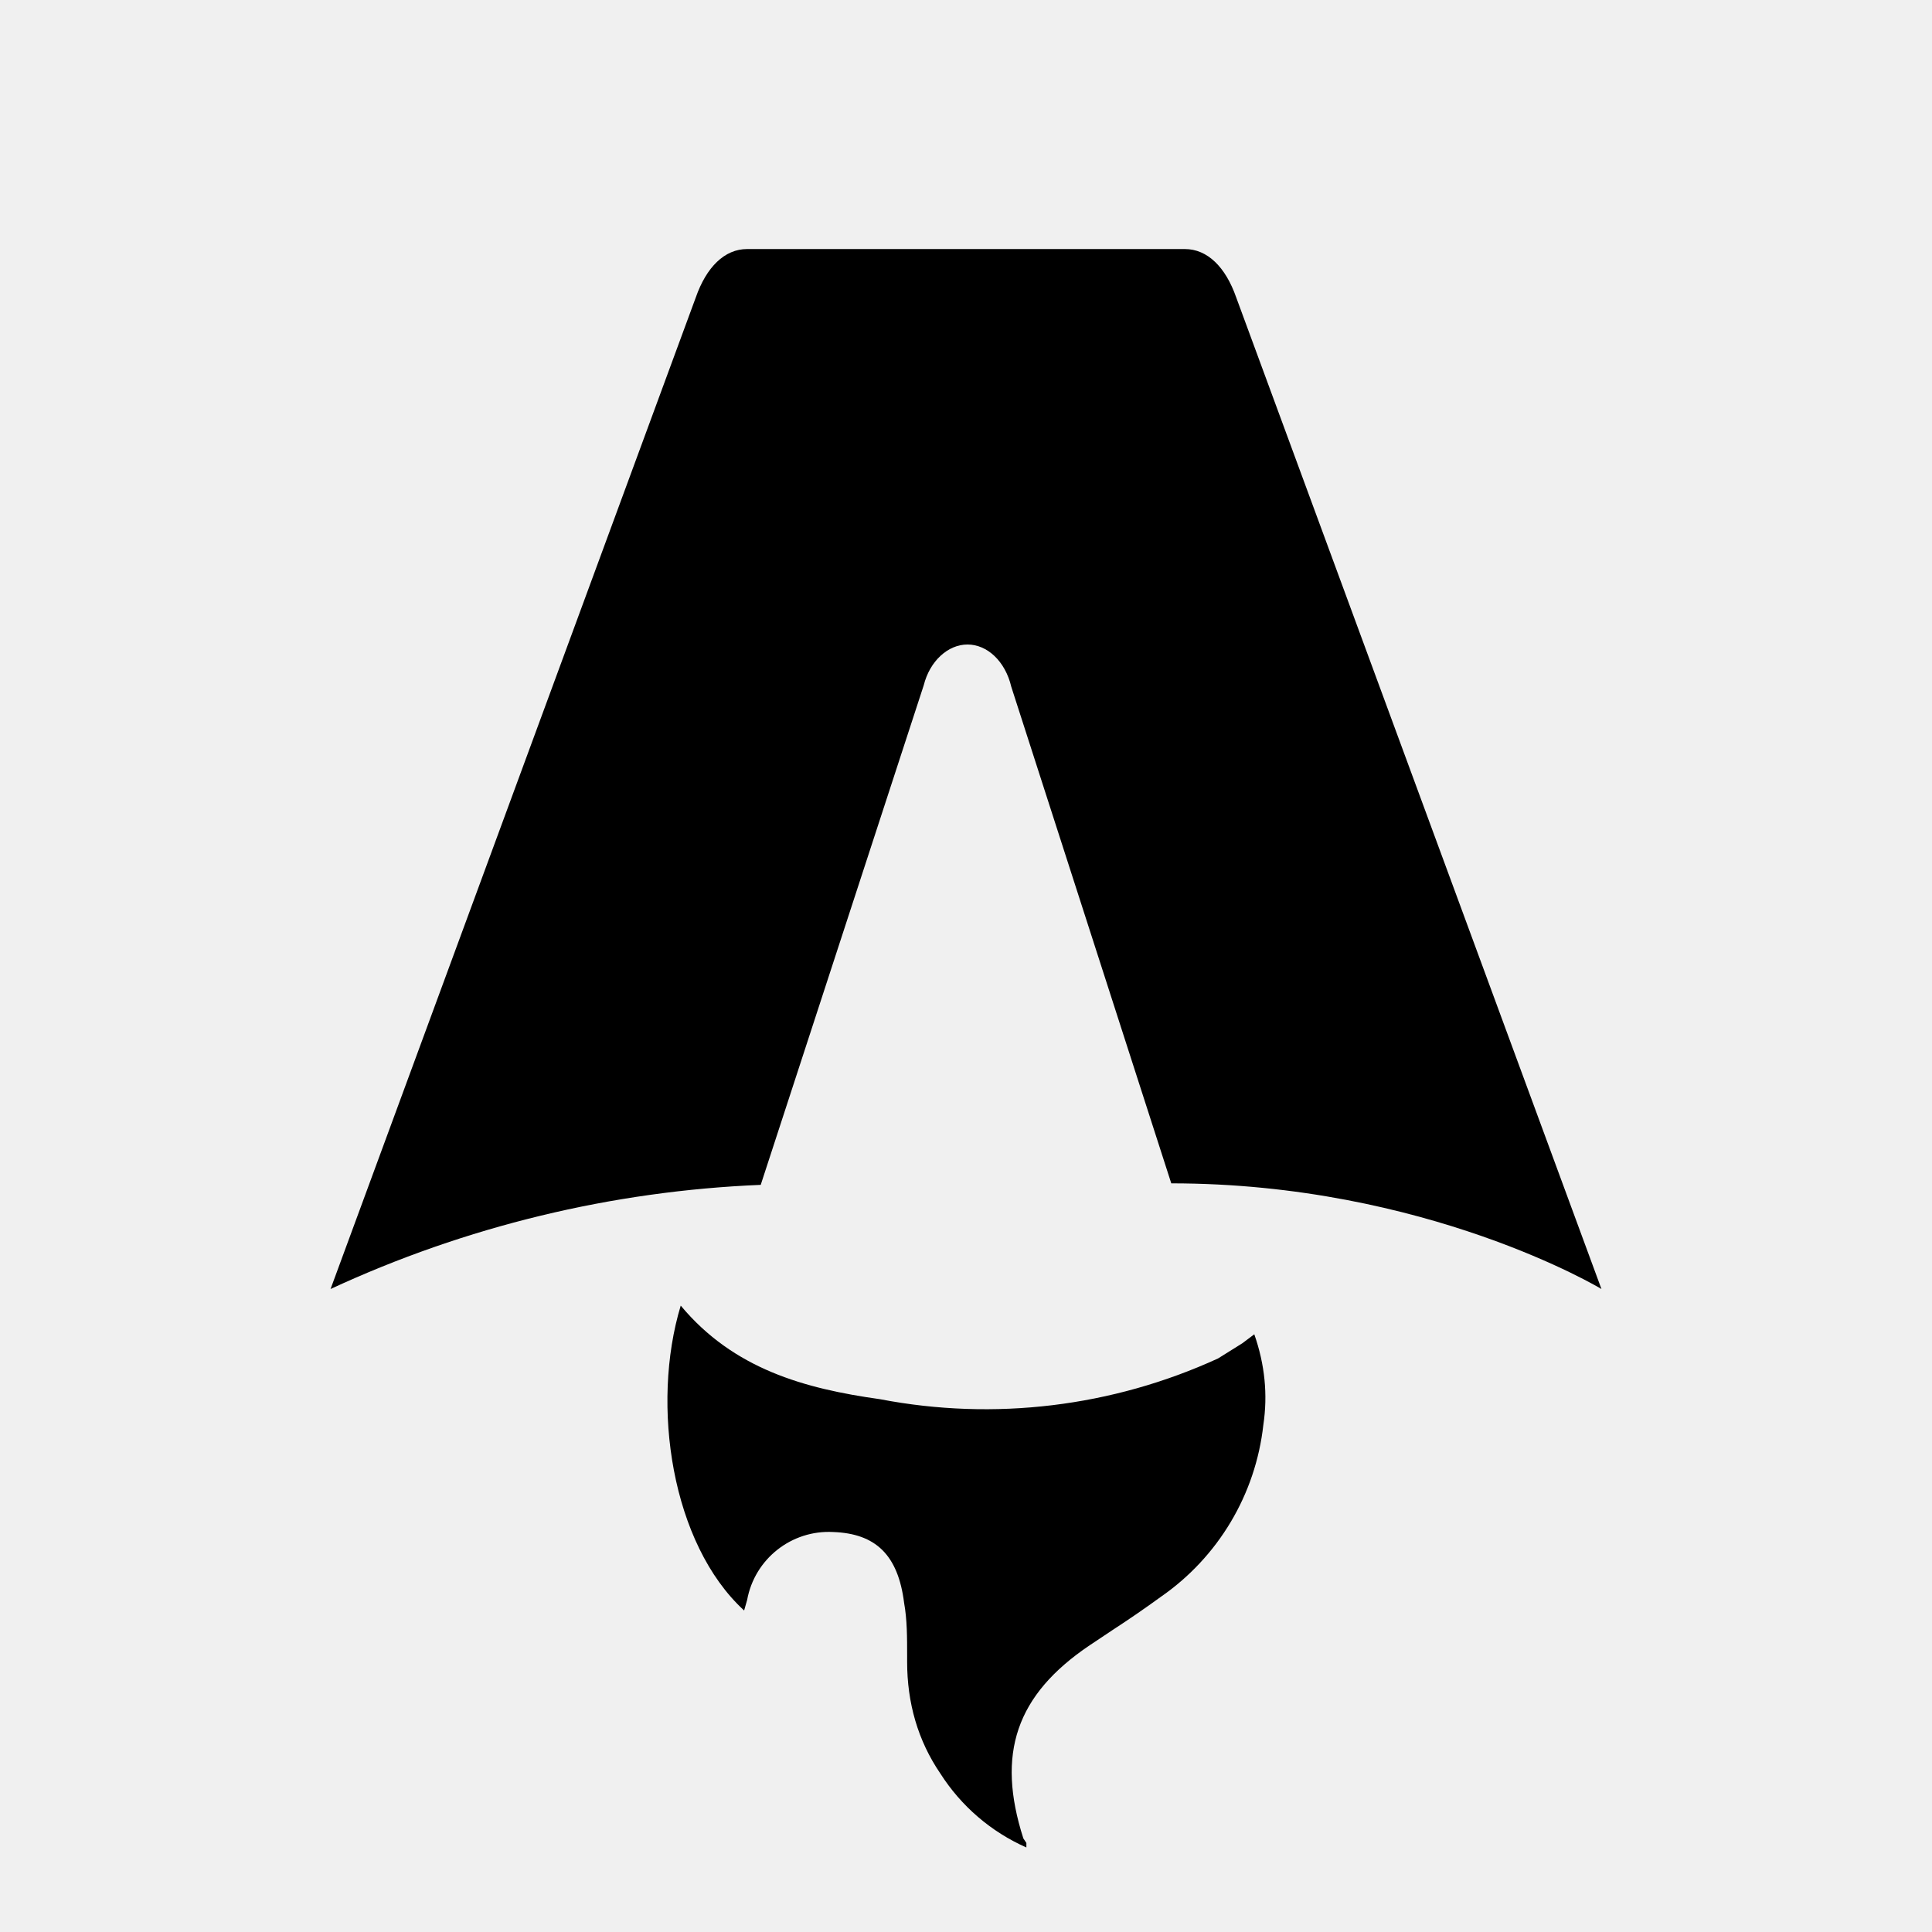
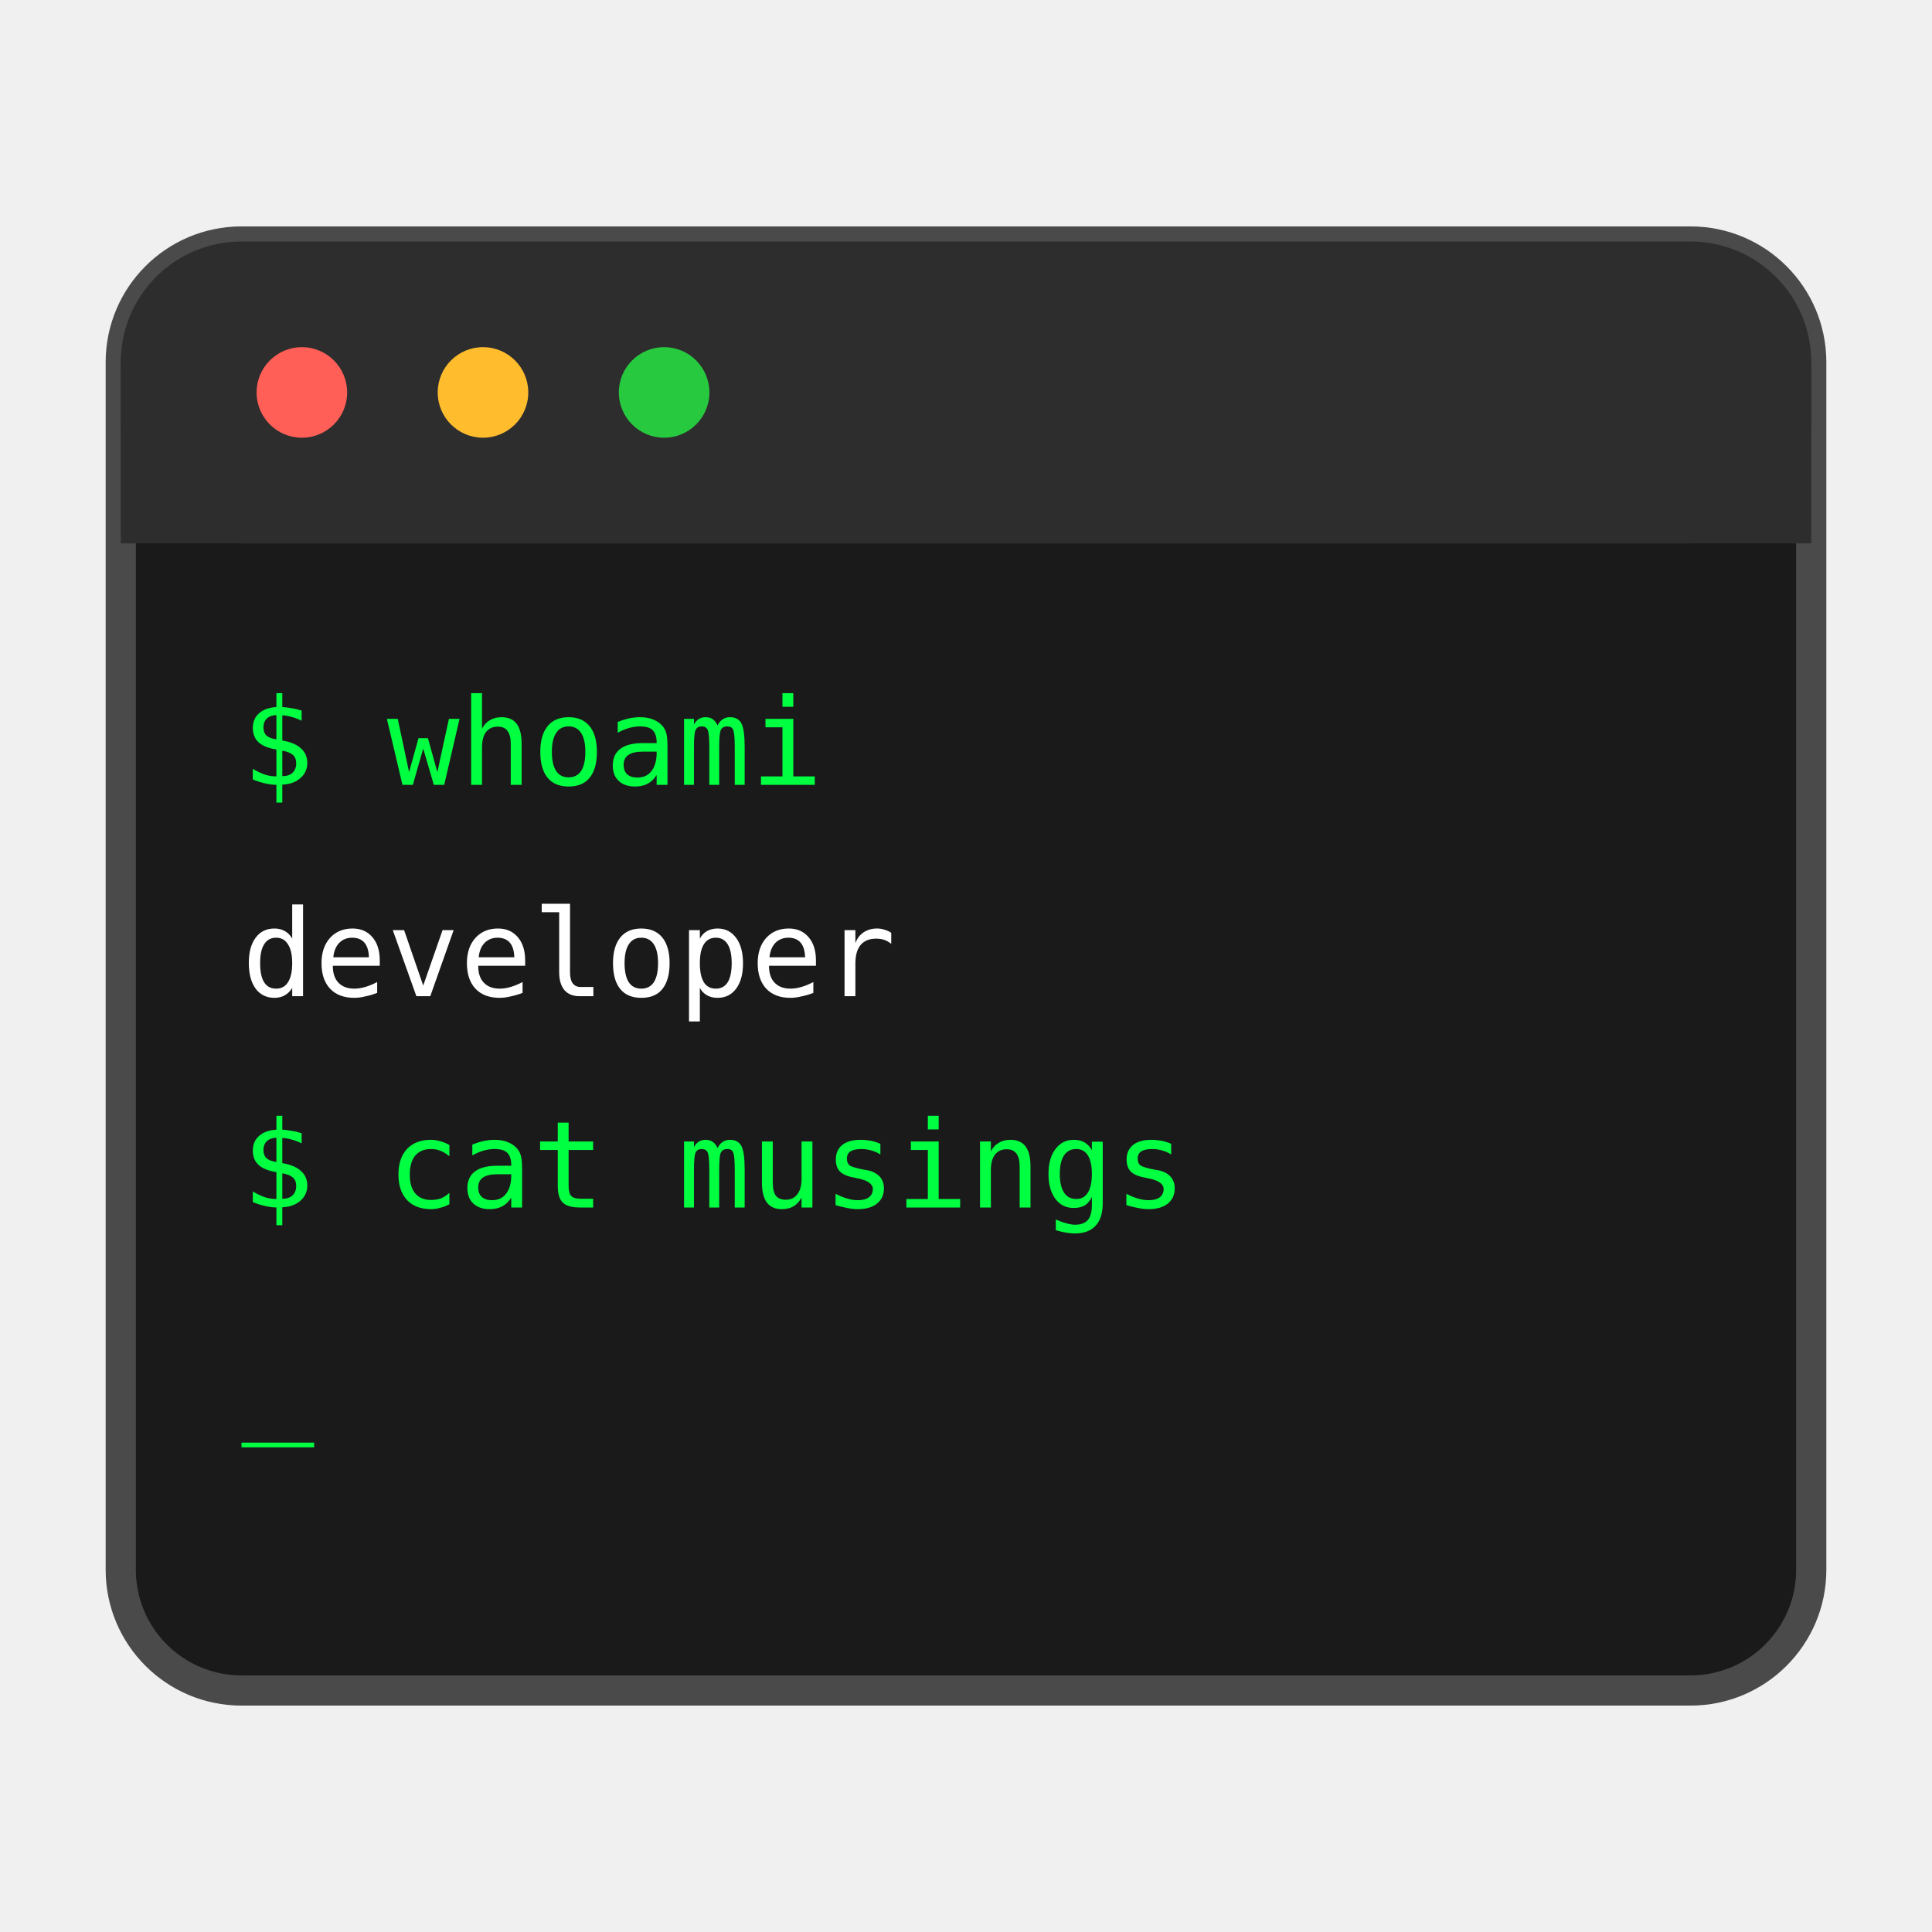
<svg xmlns="http://www.w3.org/2000/svg" fill="none" viewBox="0 0 128 128">
-   <path d="M50.4 78.5a75.1 75.1 0 0 0-28.5 6.9l24.2-65.7c.7-2 1.9-3.2 3.4-3.2h29c1.5 0 2.7 1.2 3.4 3.2l24.2 65.7s-11.6-7-28.5-7L67 45.5c-.4-1.7-1.6-2.8-2.9-2.8-1.3 0-2.5 1.1-2.9 2.7L50.4 78.5Zm-1.1 28.2Zm-4.2-20.2c-2 6.6-.6 15.8 4.2 20.2a17.5 17.5 0 0 1 .2-.7 5.5 5.5 0 0 1 5.7-4.5c2.8.1 4.3 1.5 4.7 4.7.2 1.1.2 2.3.2 3.5v.4c0 2.7.7 5.2 2.2 7.4a13 13 0 0 0 5.7 4.9v-.3l-.2-.3c-1.8-5.6-.5-9.5 4.4-12.8l1.5-1a73 73 0 0 0 3.2-2.2 16 16 0 0 0 6.8-11.4c.3-2 .1-4-.6-6l-.8.6-1.6 1a37 37 0 0 1-22.4 2.7c-5-.7-9.7-2-13.2-6.2Z" />
+   <rect x="8" y="16" width="112" height="96" rx="8" fill="#1a1a1a" stroke="#4a4a4a" stroke-width="2" />
+   <rect x="8" y="16" width="112" height="20" rx="8" fill="#2d2d2d" />
+   <rect x="8" y="24" width="112" height="12" fill="#2d2d2d" />
+   <circle cx="20" cy="26" r="3" fill="#ff5f56" />
+   <circle cx="32" cy="26" r="3" fill="#ffbd2e" />
+   <circle cx="44" cy="26" r="3" fill="#27ca3f" />
+   <text x="16" y="52" font-family="monospace" font-size="8" fill="#00ff41">
+         $ whoami
+     </text>
+   <text x="16" y="66" font-family="monospace" font-size="8" fill="#ffffff">
+         developer
+     </text>
+   <text x="16" y="80" font-family="monospace" font-size="8" fill="#00ff41">
+         $ cat musings
+     </text>
+   <text x="16" y="94" font-family="monospace" font-size="8" fill="#00ff41">
+         _
+     </text>
  <style>
-         path { fill: #000; }
-         @media (prefers-color-scheme: dark) {
-             path { fill: #FFF; }
+         @media (prefers-color-scheme: light) {
+             rect[fill="#1a1a1a"] { fill: #f8f8f8; stroke: #d0d0d0; }
+             rect[fill="#2d2d2d"] { fill: #e8e8e8; }
+             text[fill="#ffffff"] { fill: #333333; }
+             text[fill="#00ff41"] { fill: #008000; }
        }
    </style>
</svg>
